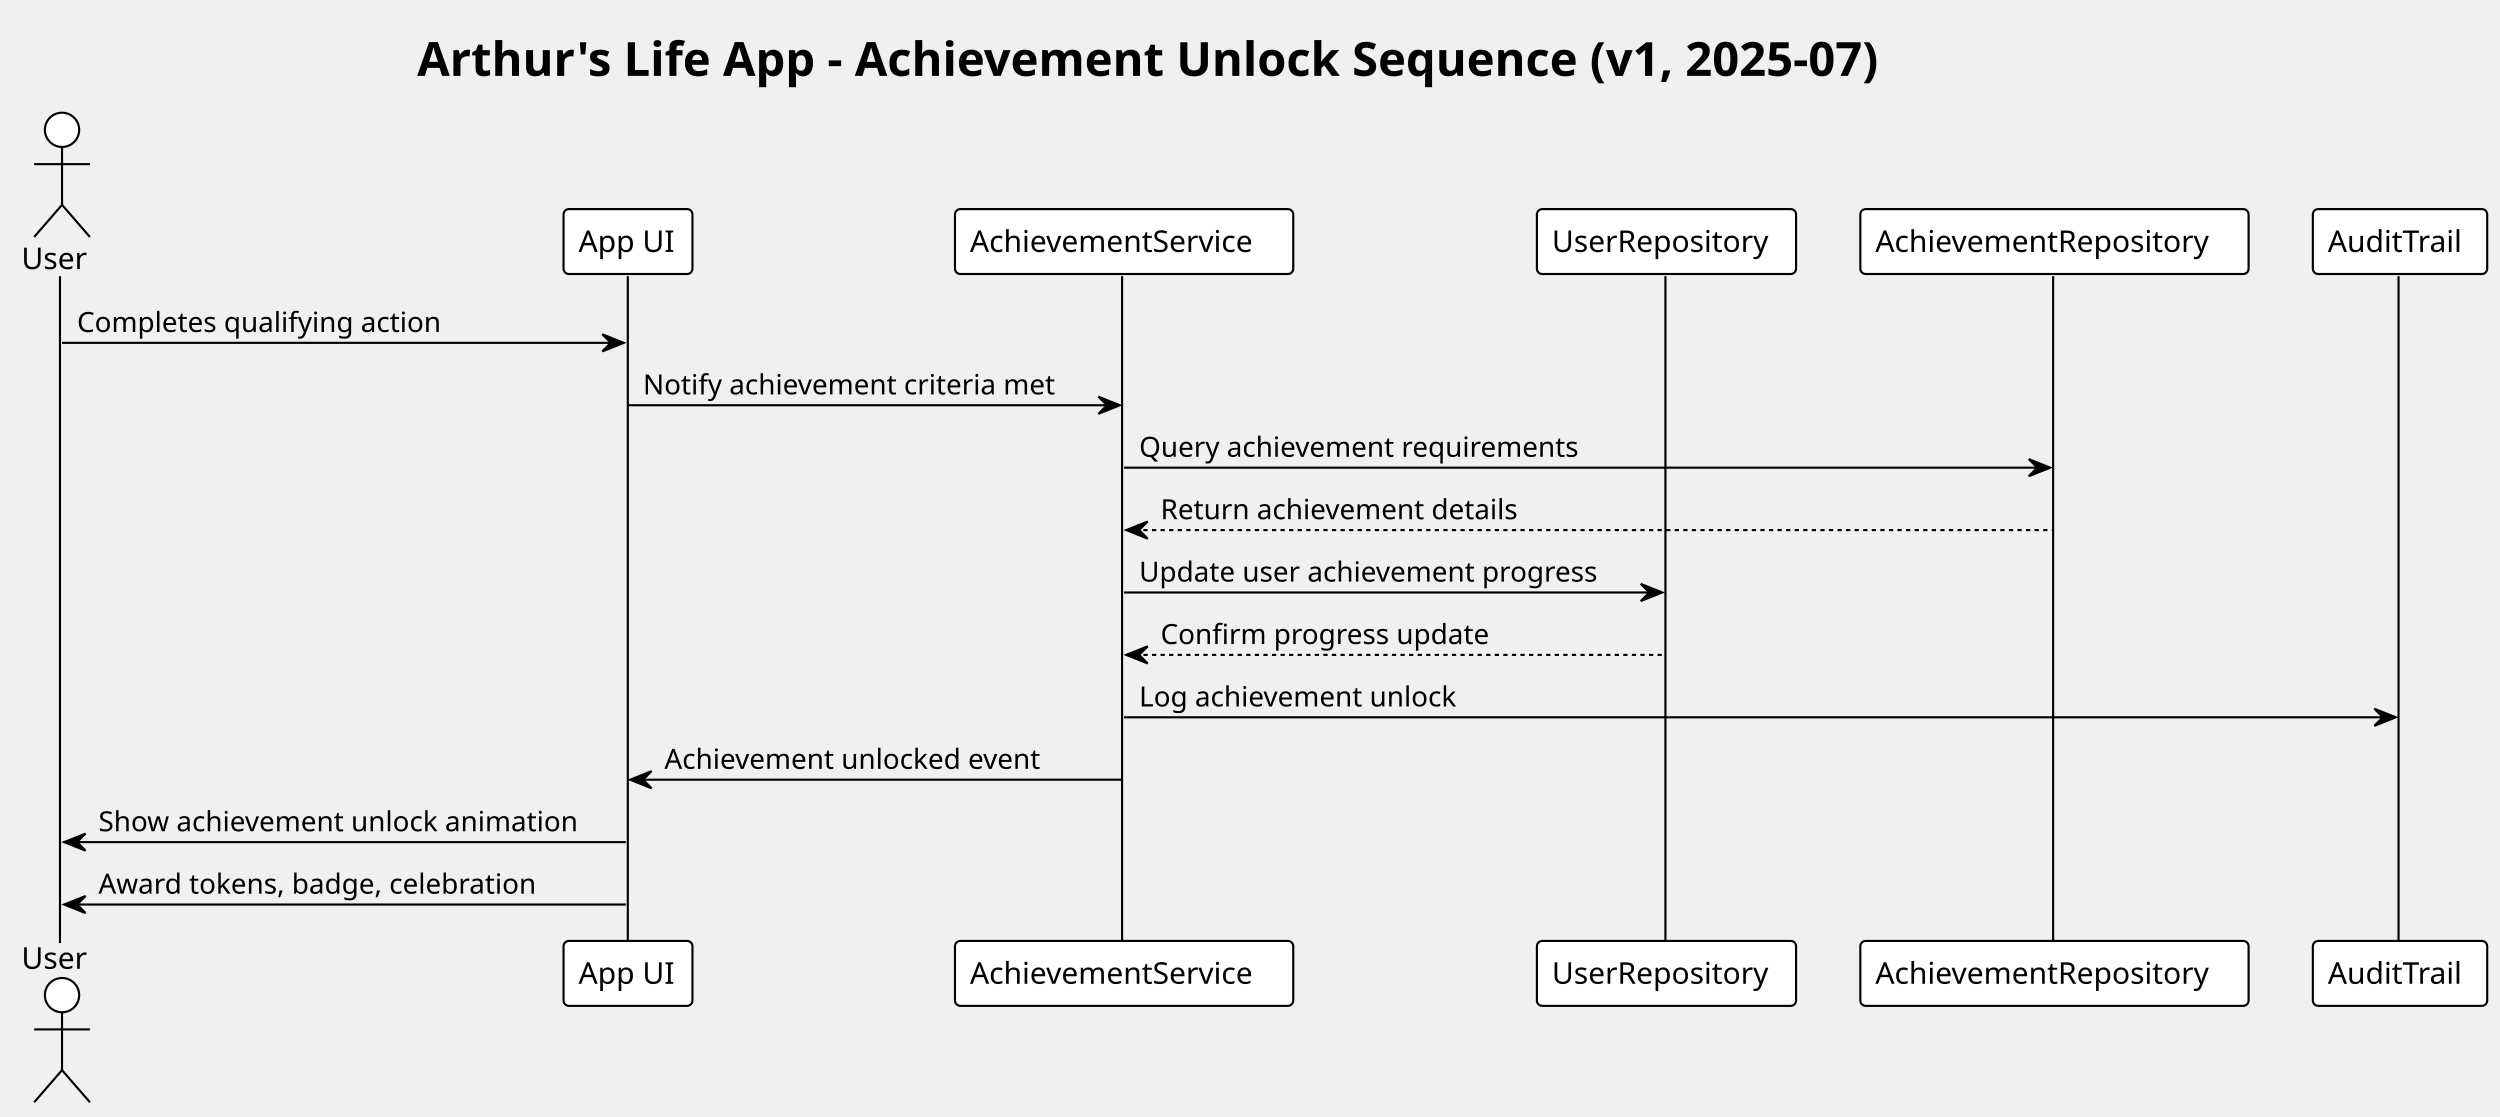
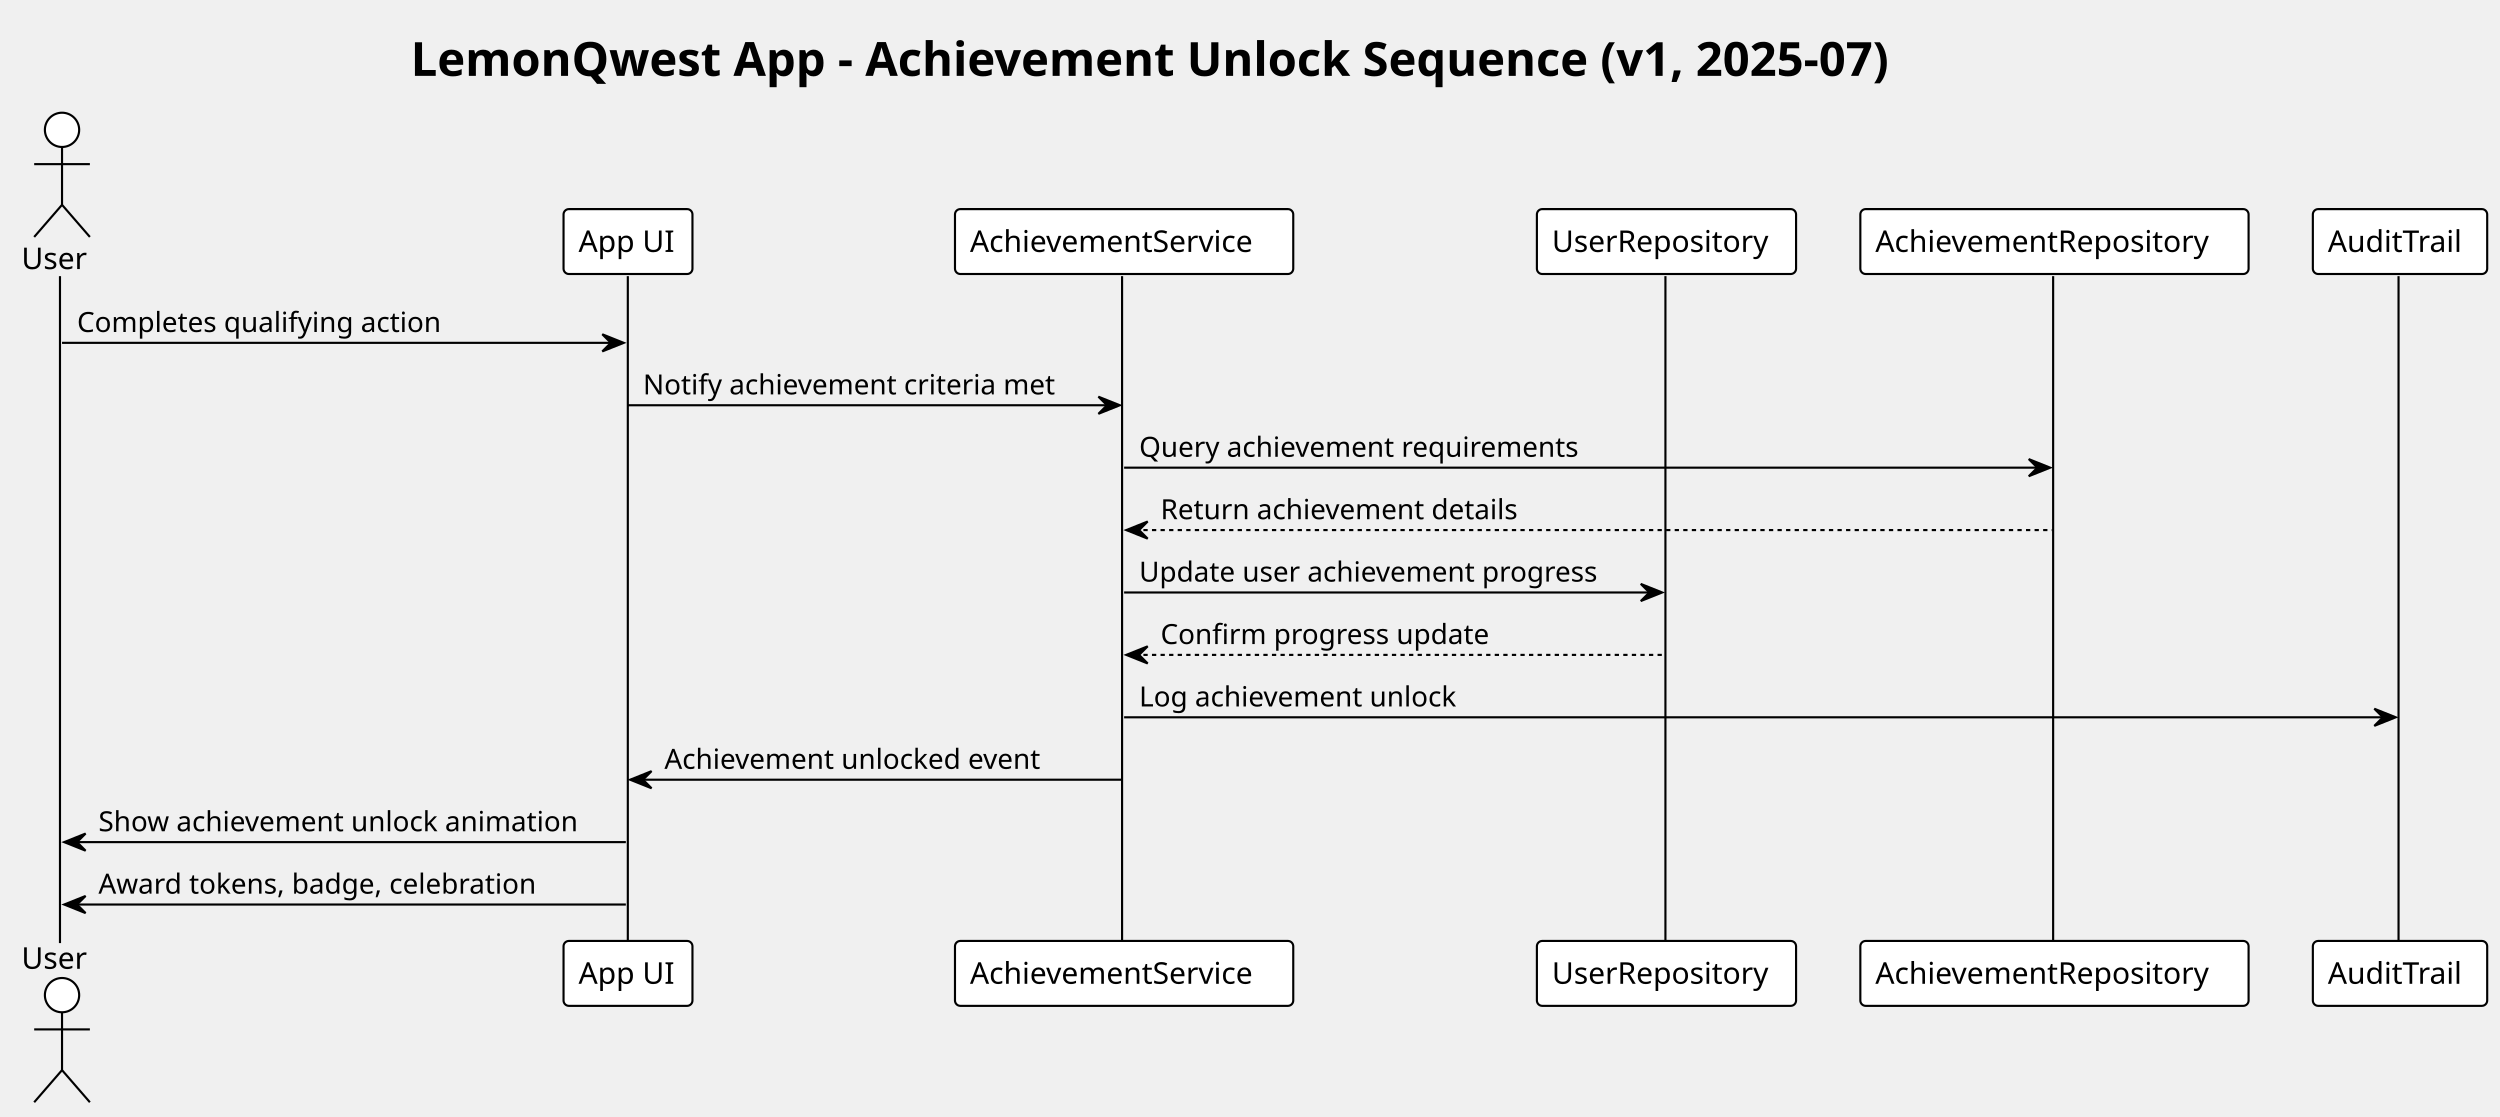
<svg xmlns="http://www.w3.org/2000/svg" contentStyleType="text/css" data-diagram-type="SEQUENCE" height="521px" preserveAspectRatio="none" style="width:1167px;height:521px;background:#FFFFFF;" version="1.1" viewBox="0 0 1167 521" width="1167px" zoomAndPan="magnify">
  <defs />
  <g>
-     <text fill="#000000" font-family="Verdana" font-size="22" font-weight="bold" lengthAdjust="spacing" textLength="790.518" x="194.752" y="35.421">Arthur's Life App - Achievement Unlock Sequence (v1, 2025-07)</text>
+     <text fill="#000000" font-family="Verdana" font-size="22" font-weight="bold" lengthAdjust="spacing" textLength="796.608" x="191.706" y="35.421">LemonQwest App - Achievement Unlock Sequence (v1, 2025-07)</text>
    <g>
      <rect fill="#000000" fill-opacity="0" height="311.328" width="8" x="24.955" y="128.906" />
      <line style="stroke:#000000;stroke-width:1;" x1="28" x2="28" y1="128.906" y2="440.234" />
    </g>
    <g>
      <rect fill="#000000" fill-opacity="0" height="311.328" width="8" x="289.15" y="128.906" />
      <line style="stroke:#000000;stroke-width:1;" x1="293.062" x2="293.062" y1="128.906" y2="440.234" />
    </g>
    <g>
      <rect fill="#000000" fill-opacity="0" height="311.328" width="8" x="520.738" y="128.906" />
      <line style="stroke:#000000;stroke-width:1;" x1="523.786" x2="523.786" y1="128.906" y2="440.234" />
    </g>
    <g>
      <rect fill="#000000" fill-opacity="0" height="311.328" width="8" x="773.914" y="128.906" />
      <line style="stroke:#000000;stroke-width:1;" x1="777.422" x2="777.422" y1="128.906" y2="440.234" />
    </g>
    <g>
      <rect fill="#000000" fill-opacity="0" height="311.328" width="8" x="955.022" y="128.906" />
      <line style="stroke:#000000;stroke-width:1;" x1="958.405" x2="958.405" y1="128.906" y2="440.234" />
    </g>
    <g>
      <rect fill="#000000" fill-opacity="0" height="311.328" width="8" x="1116.33" y="128.906" />
      <line style="stroke:#000000;stroke-width:1;" x1="1119.639" x2="1119.639" y1="128.906" y2="440.234" />
    </g>
    <g class="participant participant-head" data-participant="User">
      <text fill="#000000" font-family="Verdana" font-size="14" lengthAdjust="spacing" textLength="31.91" x="10" y="125.605">User</text>
      <ellipse cx="28.955" cy="60.609" fill="#FFFFFF" rx="8" ry="8" style="stroke:#000000;stroke-width:1;" />
      <path d="M28.955,68.609 L28.955,95.609 M15.955,76.609 L41.955,76.609 M28.955,95.609 L15.955,110.609 M28.955,95.609 L41.955,110.609" fill="none" style="stroke:#000000;stroke-width:1;" />
    </g>
    <g class="participant participant-tail" data-participant="User">
      <text fill="#000000" font-family="Verdana" font-size="14" lengthAdjust="spacing" textLength="31.91" x="10" y="452.229">User</text>
      <ellipse cx="28.955" cy="464.531" fill="#FFFFFF" rx="8" ry="8" style="stroke:#000000;stroke-width:1;" />
      <path d="M28.955,472.531 L28.955,499.531 M15.955,480.531 L41.955,480.531 M28.955,499.531 L15.955,514.531 M28.955,499.531 L41.955,514.531" fill="none" style="stroke:#000000;stroke-width:1;" />
    </g>
    <g class="participant participant-head" data-participant="UI">
      <rect fill="#FFFFFF" height="30.297" rx="2.5" ry="2.5" style="stroke:#000000;stroke-width:1;" width="60.177" x="263.062" y="97.609" />
      <text fill="#000000" font-family="Verdana" font-size="14" lengthAdjust="spacing" textLength="46.177" x="270.062" y="117.605">App UI</text>
    </g>
    <g class="participant participant-tail" data-participant="UI">
      <rect fill="#FFFFFF" height="30.297" rx="2.5" ry="2.5" style="stroke:#000000;stroke-width:1;" width="60.177" x="263.062" y="439.234" />
      <text fill="#000000" font-family="Verdana" font-size="14" lengthAdjust="spacing" textLength="46.177" x="270.062" y="459.229">App UI</text>
    </g>
    <g class="participant participant-head" data-participant="Service">
      <rect fill="#FFFFFF" height="30.297" rx="2.5" ry="2.5" style="stroke:#000000;stroke-width:1;" width="157.903" x="445.786" y="97.609" />
      <text fill="#000000" font-family="Verdana" font-size="14" lengthAdjust="spacing" textLength="143.903" x="452.786" y="117.605">AchievementService</text>
    </g>
    <g class="participant participant-tail" data-participant="Service">
      <rect fill="#FFFFFF" height="30.297" rx="2.5" ry="2.5" style="stroke:#000000;stroke-width:1;" width="157.903" x="445.786" y="439.234" />
      <text fill="#000000" font-family="Verdana" font-size="14" lengthAdjust="spacing" textLength="143.903" x="452.786" y="459.229">AchievementService</text>
    </g>
    <g class="participant participant-head" data-participant="Repo">
      <rect fill="#FFFFFF" height="30.297" rx="2.5" ry="2.5" style="stroke:#000000;stroke-width:1;" width="120.982" x="717.422" y="97.609" />
      <text fill="#000000" font-family="Verdana" font-size="14" lengthAdjust="spacing" textLength="106.982" x="724.422" y="117.605">UserRepository</text>
    </g>
    <g class="participant participant-tail" data-participant="Repo">
      <rect fill="#FFFFFF" height="30.297" rx="2.5" ry="2.5" style="stroke:#000000;stroke-width:1;" width="120.982" x="717.422" y="439.234" />
      <text fill="#000000" font-family="Verdana" font-size="14" lengthAdjust="spacing" textLength="106.982" x="724.422" y="459.229">UserRepository</text>
    </g>
    <g class="participant participant-head" data-participant="AchRepo">
      <rect fill="#FFFFFF" height="30.297" rx="2.5" ry="2.5" style="stroke:#000000;stroke-width:1;" width="181.234" x="868.405" y="97.609" />
      <text fill="#000000" font-family="Verdana" font-size="14" lengthAdjust="spacing" textLength="167.234" x="875.405" y="117.605">AchievementRepository</text>
    </g>
    <g class="participant participant-tail" data-participant="AchRepo">
      <rect fill="#FFFFFF" height="30.297" rx="2.5" ry="2.5" style="stroke:#000000;stroke-width:1;" width="181.234" x="868.405" y="439.234" />
      <text fill="#000000" font-family="Verdana" font-size="14" lengthAdjust="spacing" textLength="167.234" x="875.405" y="459.229">AchievementRepository</text>
    </g>
    <g class="participant participant-head" data-participant="Audit">
      <rect fill="#FFFFFF" height="30.297" rx="2.5" ry="2.5" style="stroke:#000000;stroke-width:1;" width="81.382" x="1079.639" y="97.609" />
      <text fill="#000000" font-family="Verdana" font-size="14" lengthAdjust="spacing" textLength="67.382" x="1086.639" y="117.605">AuditTrail</text>
    </g>
    <g class="participant participant-tail" data-participant="Audit">
      <rect fill="#FFFFFF" height="30.297" rx="2.5" ry="2.5" style="stroke:#000000;stroke-width:1;" width="81.382" x="1079.639" y="439.234" />
      <text fill="#000000" font-family="Verdana" font-size="14" lengthAdjust="spacing" textLength="67.382" x="1086.639" y="459.229">AuditTrail</text>
    </g>
    <g class="message" data-participant-1="User" data-participant-2="UI">
      <polygon fill="#000000" points="281.15,156.039,291.15,160.039,281.15,164.039,285.15,160.039" style="stroke:#000000;stroke-width:1;" />
      <line style="stroke:#000000;stroke-width:1;" x1="28.955" x2="287.15" y1="160.039" y2="160.039" />
      <text fill="#000000" font-family="Verdana" font-size="13" lengthAdjust="spacing" textLength="181.759" x="35.955" y="154.973">Completes qualifying action</text>
    </g>
    <g class="message" data-participant-1="UI" data-participant-2="Service">
      <polygon fill="#000000" points="512.738,185.172,522.738,189.172,512.738,193.172,516.738,189.172" style="stroke:#000000;stroke-width:1;" />
      <line style="stroke:#000000;stroke-width:1;" x1="293.15" x2="518.738" y1="189.172" y2="189.172" />
      <text fill="#000000" font-family="Verdana" font-size="13" lengthAdjust="spacing" textLength="207.587" x="300.15" y="184.106">Notify achievement criteria met</text>
    </g>
    <g class="message" data-participant-1="Service" data-participant-2="AchRepo">
      <polygon fill="#000000" points="947.022,214.305,957.022,218.305,947.022,222.305,951.022,218.305" style="stroke:#000000;stroke-width:1;" />
      <line style="stroke:#000000;stroke-width:1;" x1="524.738" x2="953.022" y1="218.305" y2="218.305" />
      <text fill="#000000" font-family="Verdana" font-size="13" lengthAdjust="spacing" textLength="219.984" x="531.738" y="213.239">Query achievement requirements</text>
    </g>
    <g class="message" data-participant-1="AchRepo" data-participant-2="Service">
      <polygon fill="#000000" points="535.738,243.438,525.738,247.438,535.738,251.438,531.738,247.438" style="stroke:#000000;stroke-width:1;" />
      <line style="stroke:#000000;stroke-width:1;stroke-dasharray:2,2;" x1="529.738" x2="958.022" y1="247.438" y2="247.438" />
      <text fill="#000000" font-family="Verdana" font-size="13" lengthAdjust="spacing" textLength="180.178" x="541.738" y="242.372">Return achievement details</text>
    </g>
    <g class="message" data-participant-1="Service" data-participant-2="Repo">
      <polygon fill="#000000" points="765.914,272.57,775.914,276.57,765.914,280.57,769.914,276.57" style="stroke:#000000;stroke-width:1;" />
      <line style="stroke:#000000;stroke-width:1;" x1="524.738" x2="771.914" y1="276.57" y2="276.57" />
      <text fill="#000000" font-family="Verdana" font-size="13" lengthAdjust="spacing" textLength="229.176" x="531.738" y="271.504">Update user achievement progress</text>
    </g>
    <g class="message" data-participant-1="Repo" data-participant-2="Service">
      <polygon fill="#000000" points="535.738,301.703,525.738,305.703,535.738,309.703,531.738,305.703" style="stroke:#000000;stroke-width:1;" />
      <line style="stroke:#000000;stroke-width:1;stroke-dasharray:2,2;" x1="529.738" x2="776.914" y1="305.703" y2="305.703" />
      <text fill="#000000" font-family="Verdana" font-size="13" lengthAdjust="spacing" textLength="162.227" x="541.738" y="300.637">Confirm progress update</text>
    </g>
    <g class="message" data-participant-1="Service" data-participant-2="Audit">
      <polygon fill="#000000" points="1108.33,330.836,1118.33,334.836,1108.33,338.836,1112.33,334.836" style="stroke:#000000;stroke-width:1;" />
      <line style="stroke:#000000;stroke-width:1;" x1="524.738" x2="1114.33" y1="334.836" y2="334.836" />
      <text fill="#000000" font-family="Verdana" font-size="13" lengthAdjust="spacing" textLength="159.085" x="531.738" y="329.77">Log achievement unlock</text>
    </g>
    <g class="message" data-participant-1="Service" data-participant-2="UI">
      <polygon fill="#000000" points="304.15,359.969,294.15,363.969,304.15,367.969,300.15,363.969" style="stroke:#000000;stroke-width:1;" />
      <line style="stroke:#000000;stroke-width:1;" x1="298.15" x2="523.738" y1="363.969" y2="363.969" />
      <text fill="#000000" font-family="Verdana" font-size="13" lengthAdjust="spacing" textLength="189.839" x="310.15" y="358.903">Achievement unlocked event</text>
    </g>
    <g class="message" data-participant-1="UI" data-participant-2="User">
      <polygon fill="#000000" points="39.955,389.102,29.955,393.102,39.955,397.102,35.955,393.102" style="stroke:#000000;stroke-width:1;" />
      <line style="stroke:#000000;stroke-width:1;" x1="33.955" x2="292.15" y1="393.102" y2="393.102" />
      <text fill="#000000" font-family="Verdana" font-size="13" lengthAdjust="spacing" textLength="240.195" x="45.955" y="388.036">Show achievement unlock animation</text>
    </g>
    <g class="message" data-participant-1="UI" data-participant-2="User">
      <polygon fill="#000000" points="39.955,418.234,29.955,422.234,39.955,426.234,35.955,422.234" style="stroke:#000000;stroke-width:1;" />
      <line style="stroke:#000000;stroke-width:1;" x1="33.955" x2="292.15" y1="422.234" y2="422.234" />
      <text fill="#000000" font-family="Verdana" font-size="13" lengthAdjust="spacing" textLength="219.28" x="45.955" y="417.168">Award tokens, badge, celebration</text>
    </g>
  </g>
</svg>
